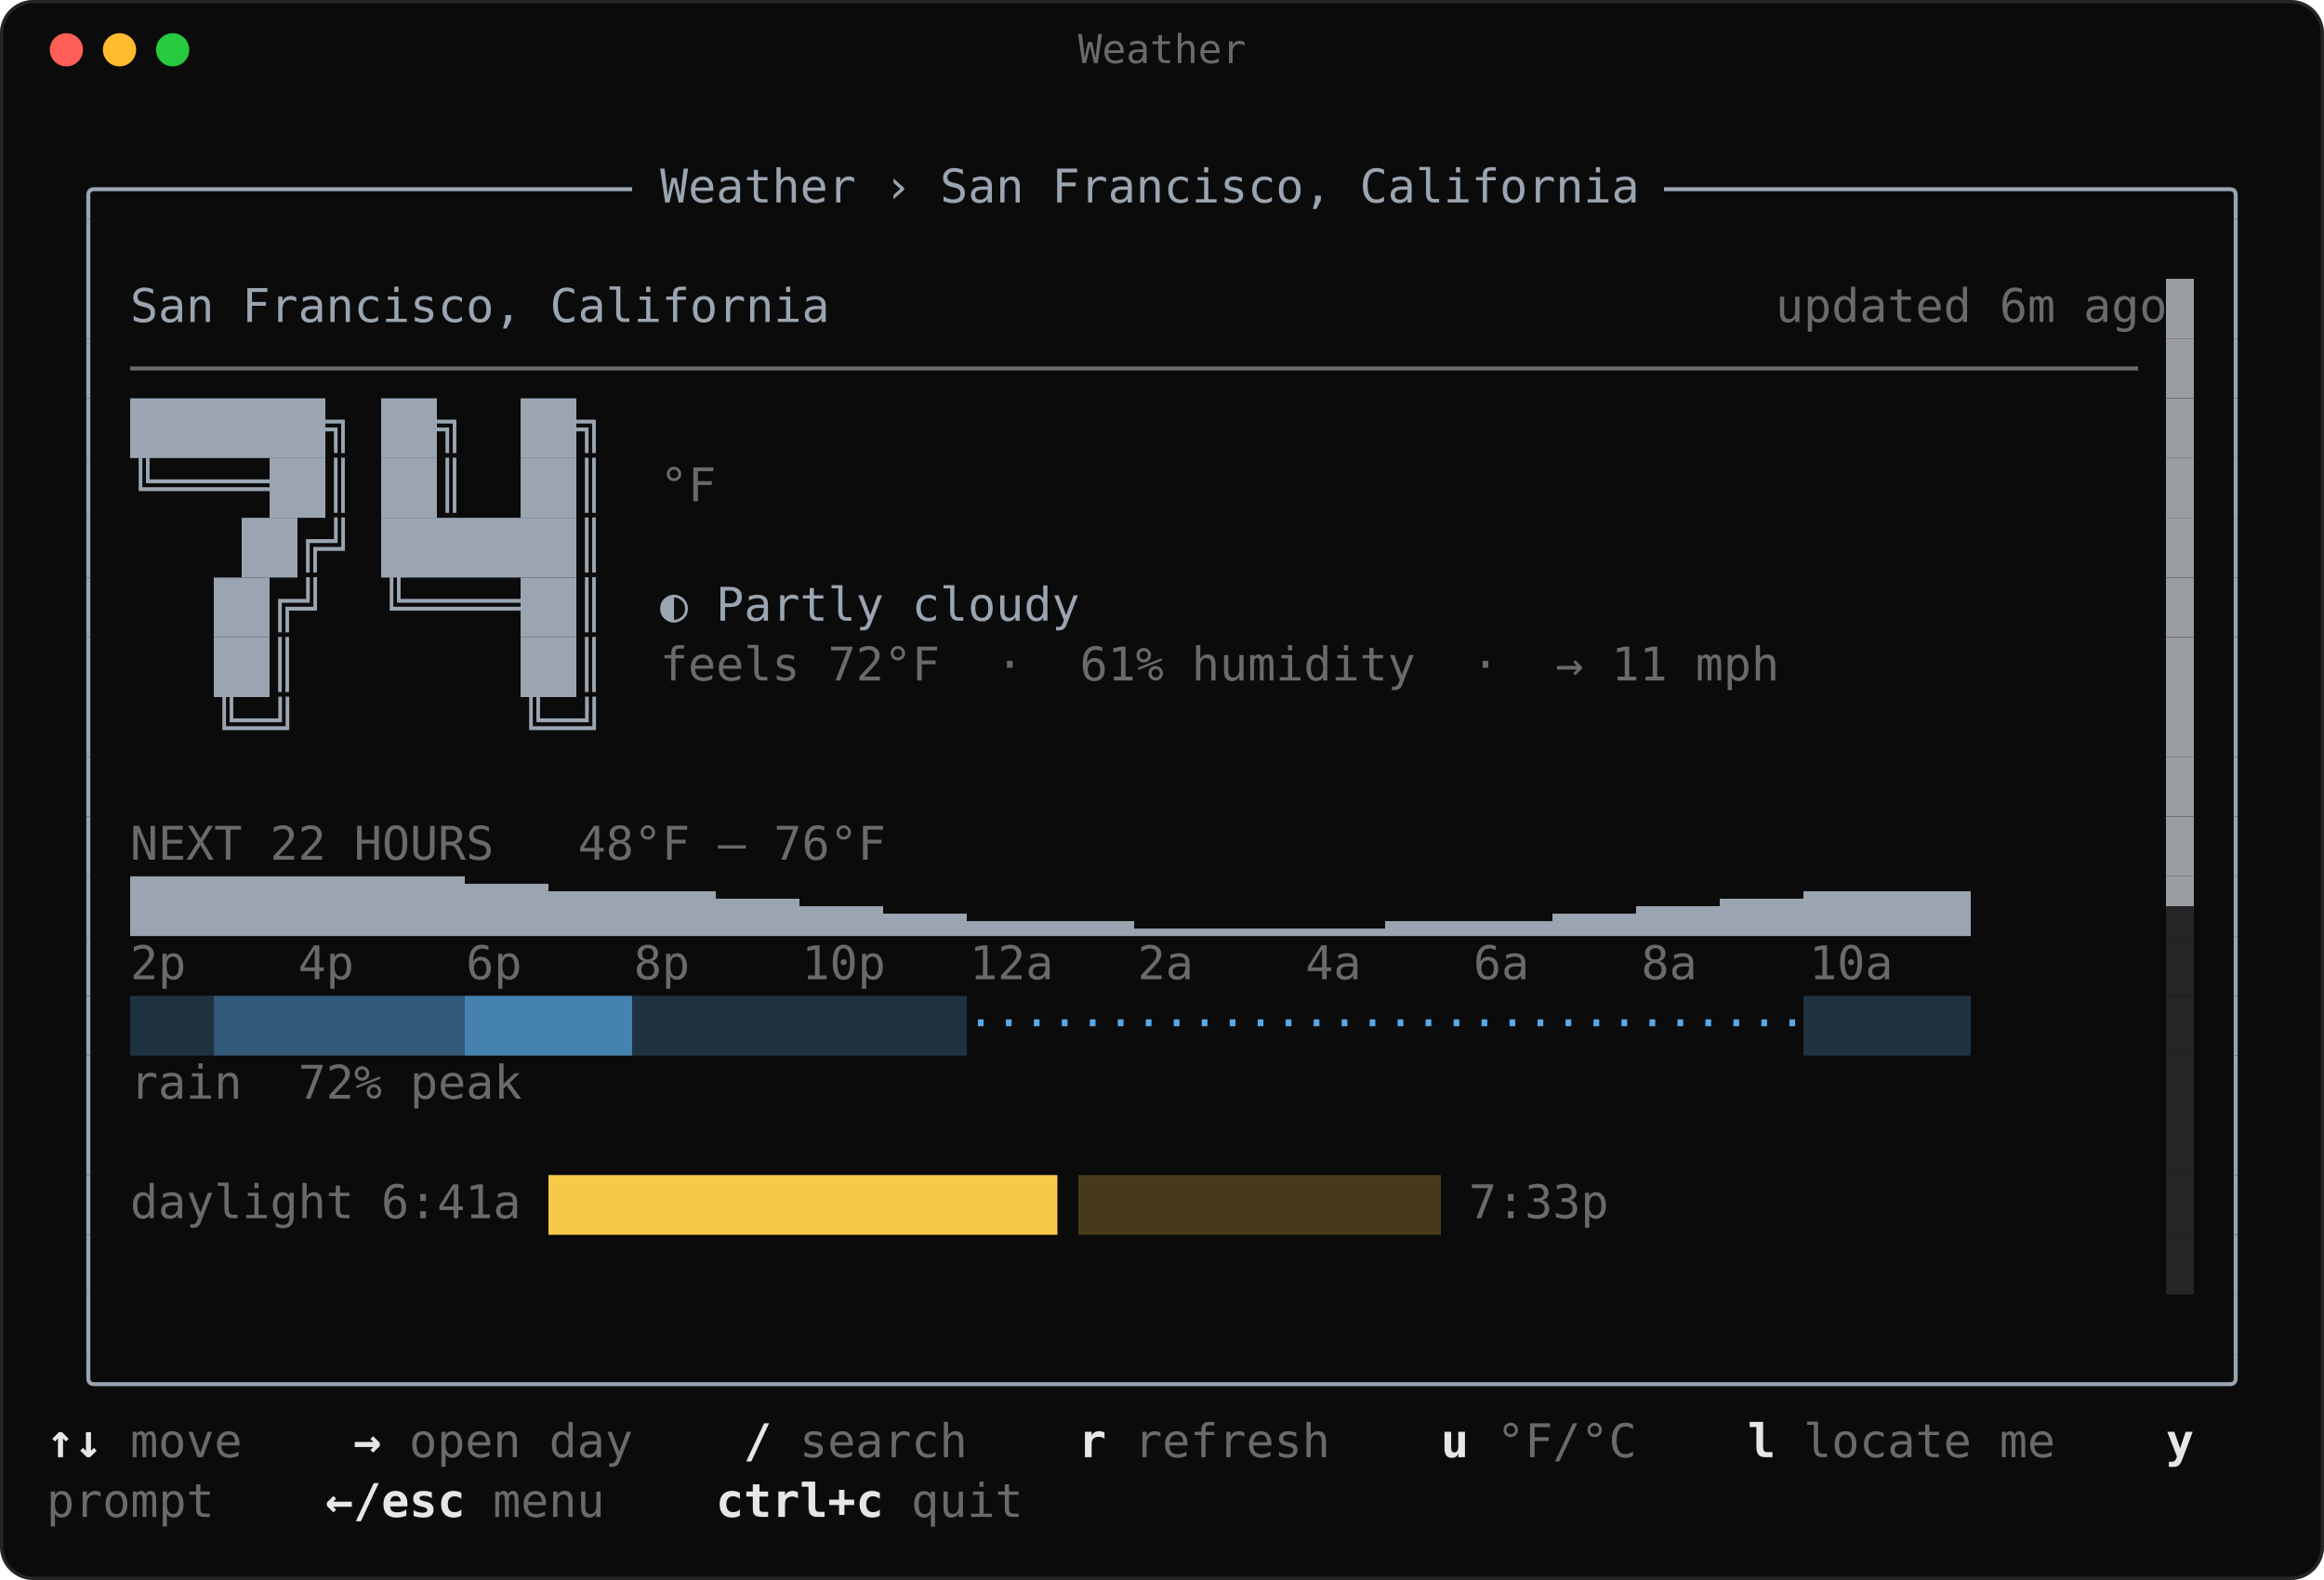
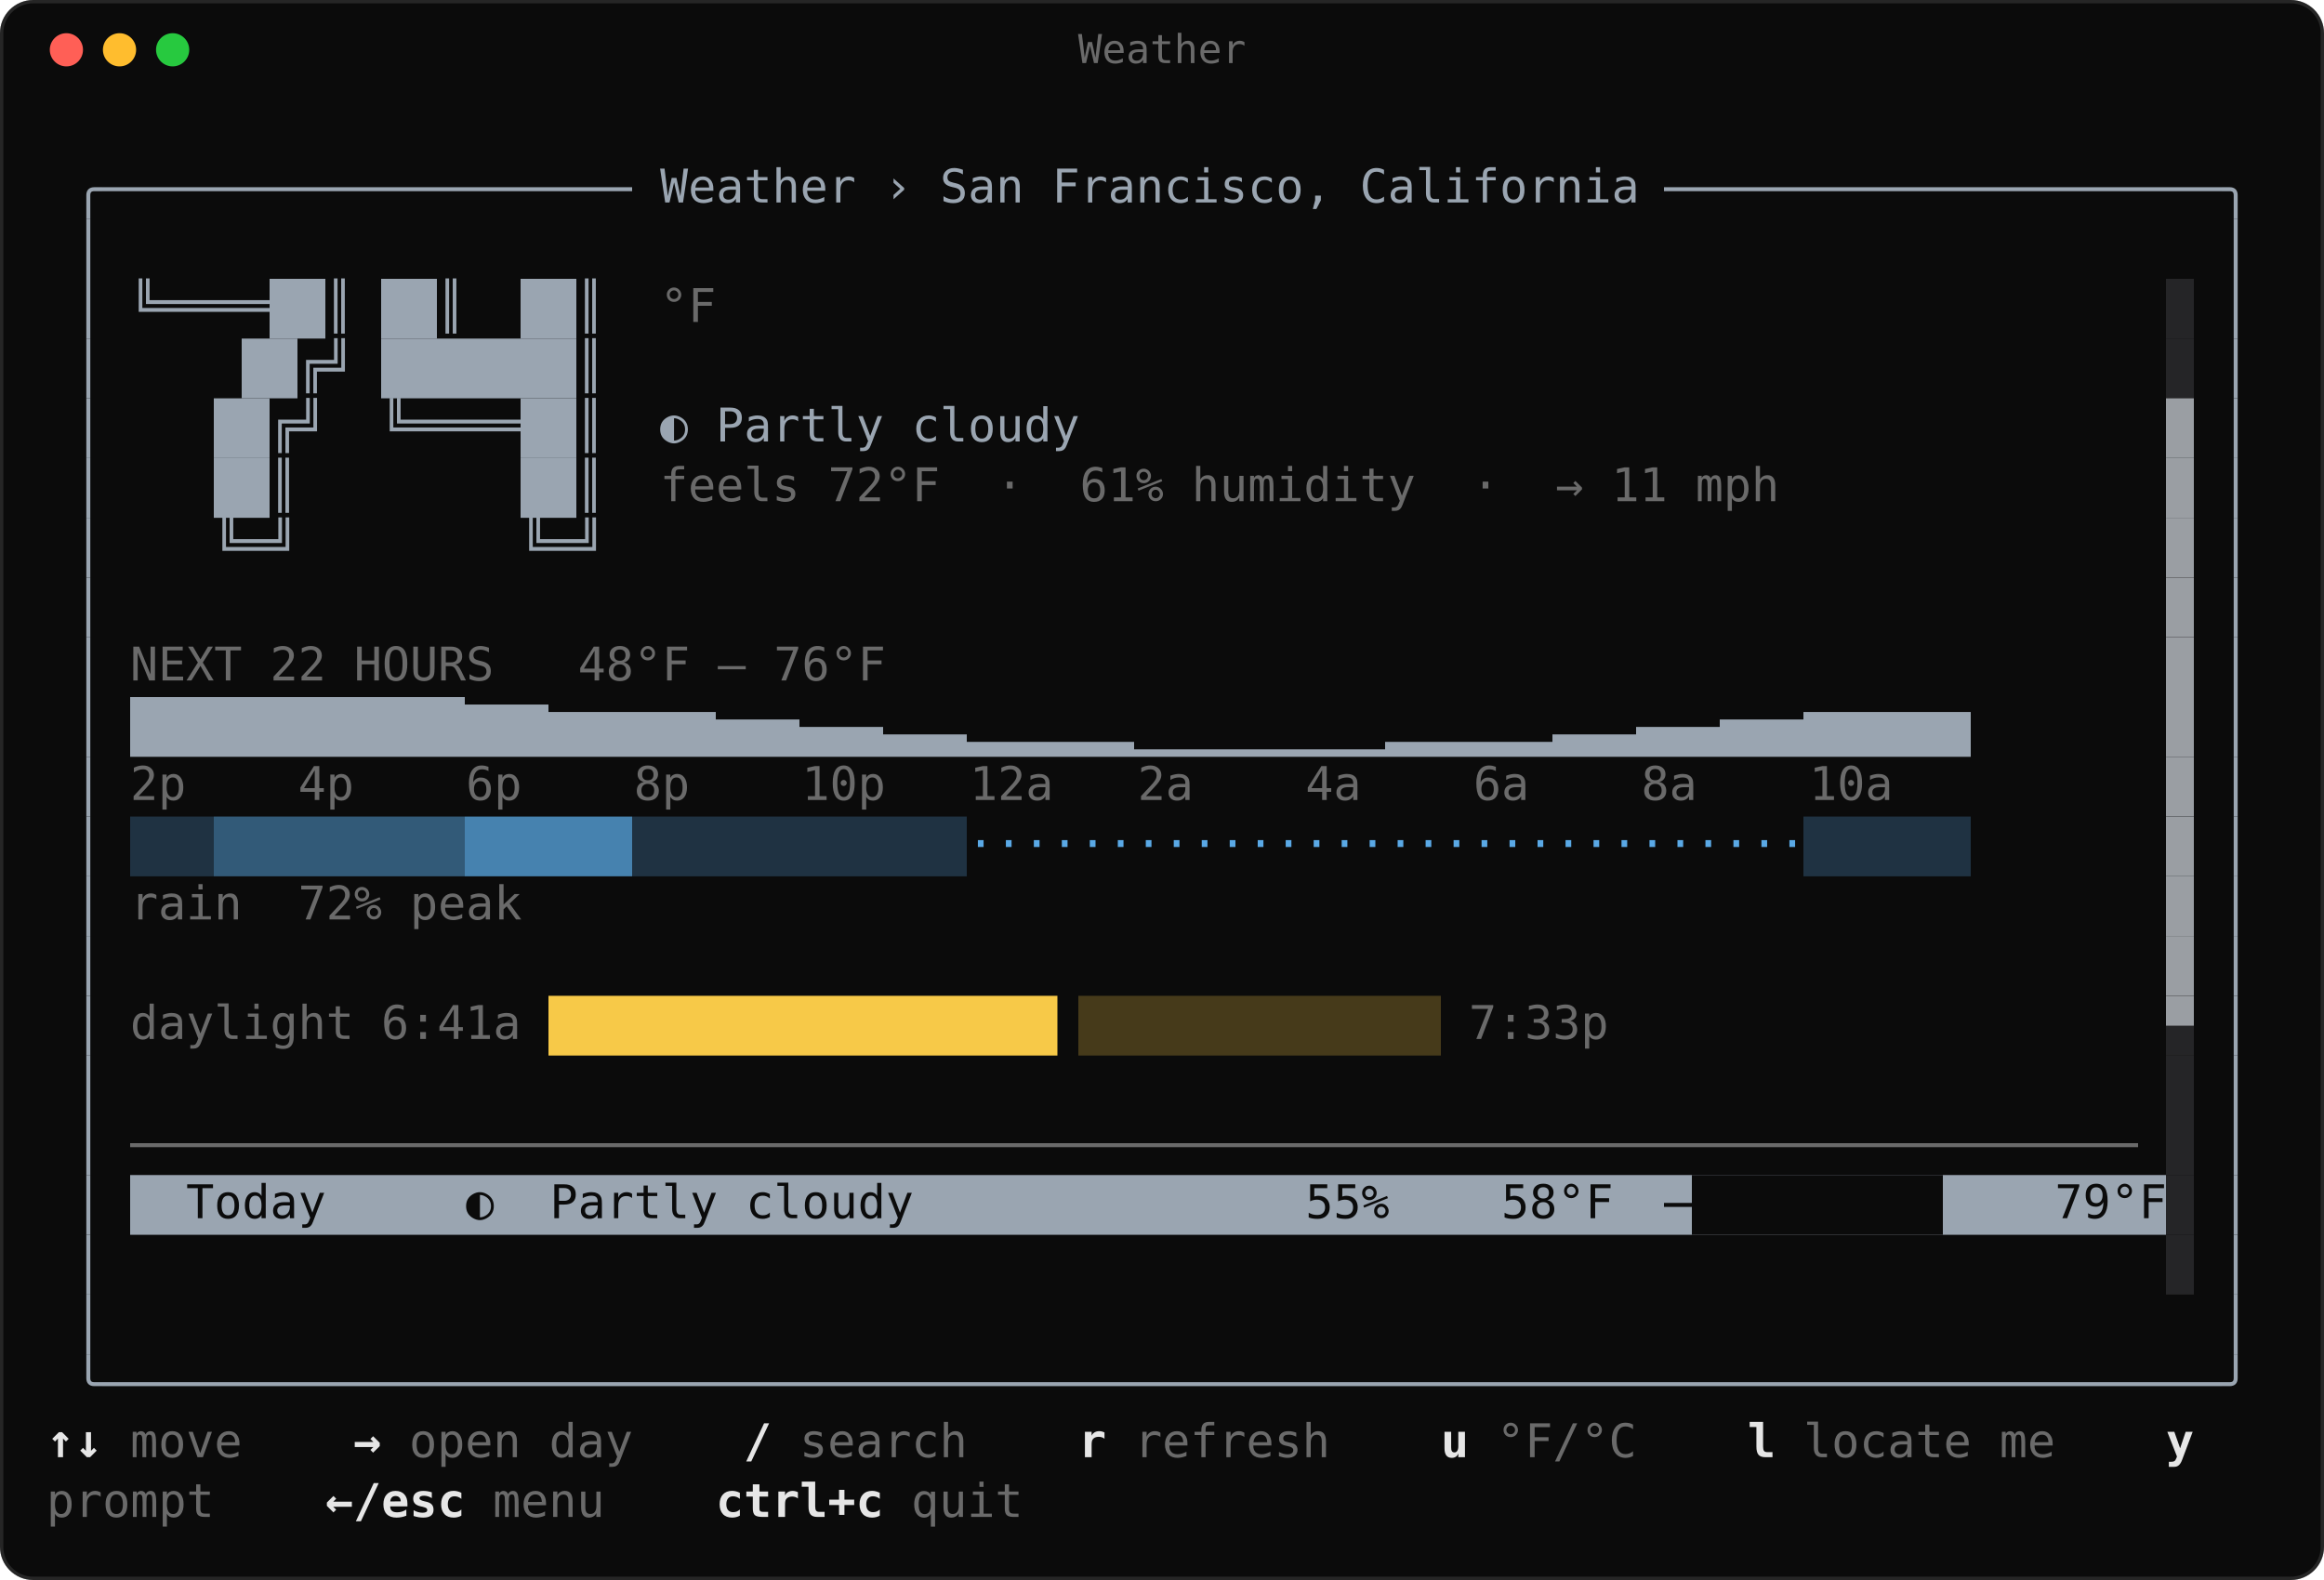
<svg xmlns="http://www.w3.org/2000/svg" width="700" height="476" viewBox="0 0 700 476" font-family="ui-monospace,'SF Mono',SFMono-Regular,Menlo,Consolas,'DejaVu Sans Mono','Liberation Mono',monospace" font-size="14">
  <rect width="700" height="476" rx="10" fill="#0b0b0b" />
  <rect x="0.5" y="0.5" width="699" height="475" rx="9.5" fill="none" stroke="#5a5a5a" stroke-opacity="0.35" />
  <circle cx="20" cy="15" r="5" fill="#ff5f56" />
  <circle cx="36" cy="15" r="5" fill="#ffbd2e" />
  <circle cx="52" cy="15" r="5" fill="#27c93f" />
  <text x="350" y="19" fill="#6a6a6a" font-size="12" text-anchor="middle">Weather</text>
  <path d="M30.8 57H28.4M26.6 66V58.8M28.4 57Q26.6 57 26.6 58.8" stroke="#9aa5b1" stroke-width="1.2" fill="none" />
  <path d="M30.8 57H190.4" stroke="#9aa5b1" stroke-width="1.2" fill="none" />
  <text x="190.4" y="61" fill="#9aa5b1" textLength="310.8" lengthAdjust="spacingAndGlyphs" xml:space="preserve"> Weather › San Francisco, California </text>
  <path d="M501.2 57H669.2" stroke="#9aa5b1" stroke-width="1.2" fill="none" />
  <path d="M669.2 57H671.6M673.4 66V58.8M671.6 57Q673.4 57 673.4 58.8" stroke="#9aa5b1" stroke-width="1.2" fill="none" />
  <path d="M26.6 66V84" stroke="#9aa5b1" stroke-width="1.2" fill="none" />
  <path d="M673.4 66V84" stroke="#9aa5b1" stroke-width="1.2" fill="none" />
  <path d="M26.6 84V102" stroke="#9aa5b1" stroke-width="1.2" fill="none" />
-   <text x="39.2" y="97" fill="#9aa5b1" textLength="210" lengthAdjust="spacingAndGlyphs" xml:space="preserve">San Francisco, California</text>
-   <text x="534.8" y="97" fill="#6a6a6a" textLength="117.6" lengthAdjust="spacingAndGlyphs" xml:space="preserve">updated 6m ago</text>
+   <text x="39.2" y="97" fill="#9aa5b1" textLength="42" lengthAdjust="spacingAndGlyphs" xml:space="preserve">╚════</text>
+   <rect x="81.2" y="84" width="16.8" height="18" fill="#9aa5b1" />
+   <text x="98" y="97" fill="#9aa5b1" textLength="8.4" lengthAdjust="spacingAndGlyphs" xml:space="preserve">║</text>
+   <rect x="114.8" y="84" width="16.8" height="18" fill="#9aa5b1" />
+   <text x="131.6" y="97" fill="#9aa5b1" textLength="8.4" lengthAdjust="spacingAndGlyphs" xml:space="preserve">║</text>
+   <rect x="156.8" y="84" width="16.8" height="18" fill="#9aa5b1" />
+   <text x="173.6" y="97" fill="#9aa5b1" textLength="8.4" lengthAdjust="spacingAndGlyphs" xml:space="preserve">║</text>
+   <text x="198.8" y="97" fill="#6a6a6a" textLength="16.8" lengthAdjust="spacingAndGlyphs" xml:space="preserve">°F</text>
  <rect x="652.4" y="84" width="8.4" height="18" fill="#252527" />
-   <rect x="652.4" y="84" width="8.4" height="18" fill="#9a9ea3" />
  <path d="M673.4 84V102" stroke="#9aa5b1" stroke-width="1.2" fill="none" />
  <path d="M26.6 102V120" stroke="#9aa5b1" stroke-width="1.2" fill="none" />
-   <path d="M39.2 111H644" stroke="#6a6a6a" stroke-width="1.2" fill="none" />
+   <rect x="72.8" y="102" width="16.8" height="18" fill="#9aa5b1" />
+   <text x="89.6" y="115" fill="#9aa5b1" textLength="16.8" lengthAdjust="spacingAndGlyphs" xml:space="preserve">╔╝</text>
+   <rect x="114.8" y="102" width="58.8" height="18" fill="#9aa5b1" />
+   <text x="173.6" y="115" fill="#9aa5b1" textLength="8.4" lengthAdjust="spacingAndGlyphs" xml:space="preserve">║</text>
  <rect x="652.4" y="102" width="8.4" height="18" fill="#252527" />
-   <rect x="652.4" y="102" width="8.4" height="18" fill="#9a9ea3" />
  <path d="M673.4 102V120" stroke="#9aa5b1" stroke-width="1.2" fill="none" />
  <path d="M26.6 120V138" stroke="#9aa5b1" stroke-width="1.2" fill="none" />
-   <rect x="39.2" y="120" width="58.8" height="18" fill="#9aa5b1" />
-   <text x="98" y="133" fill="#9aa5b1" textLength="8.4" lengthAdjust="spacingAndGlyphs" xml:space="preserve">╗</text>
-   <rect x="114.8" y="120" width="16.8" height="18" fill="#9aa5b1" />
-   <text x="131.6" y="133" fill="#9aa5b1" textLength="8.4" lengthAdjust="spacingAndGlyphs" xml:space="preserve">╗</text>
+   <rect x="64.4" y="120" width="16.8" height="18" fill="#9aa5b1" />
+   <text x="81.2" y="133" fill="#9aa5b1" textLength="16.8" lengthAdjust="spacingAndGlyphs" xml:space="preserve">╔╝</text>
+   <text x="114.8" y="133" fill="#9aa5b1" textLength="42" lengthAdjust="spacingAndGlyphs" xml:space="preserve">╚════</text>
  <rect x="156.8" y="120" width="16.8" height="18" fill="#9aa5b1" />
-   <text x="173.6" y="133" fill="#9aa5b1" textLength="8.4" lengthAdjust="spacingAndGlyphs" xml:space="preserve">╗</text>
+   <text x="173.6" y="133" fill="#9aa5b1" textLength="8.4" lengthAdjust="spacingAndGlyphs" xml:space="preserve">║</text>
+   <text x="198.8" y="133" fill="#9aa5b1" textLength="126" lengthAdjust="spacingAndGlyphs" xml:space="preserve">◐ Partly cloudy</text>
  <rect x="652.4" y="120" width="8.4" height="18" fill="#252527" />
  <rect x="652.4" y="120" width="8.4" height="18" fill="#9a9ea3" />
  <path d="M673.4 120V138" stroke="#9aa5b1" stroke-width="1.2" fill="none" />
  <path d="M26.6 138V156" stroke="#9aa5b1" stroke-width="1.2" fill="none" />
-   <text x="39.2" y="151" fill="#9aa5b1" textLength="42" lengthAdjust="spacingAndGlyphs" xml:space="preserve">╚════</text>
-   <rect x="81.2" y="138" width="16.8" height="18" fill="#9aa5b1" />
-   <text x="98" y="151" fill="#9aa5b1" textLength="8.4" lengthAdjust="spacingAndGlyphs" xml:space="preserve">║</text>
-   <rect x="114.8" y="138" width="16.8" height="18" fill="#9aa5b1" />
-   <text x="131.6" y="151" fill="#9aa5b1" textLength="8.4" lengthAdjust="spacingAndGlyphs" xml:space="preserve">║</text>
+   <rect x="64.4" y="138" width="16.8" height="18" fill="#9aa5b1" />
+   <text x="81.2" y="151" fill="#9aa5b1" textLength="8.4" lengthAdjust="spacingAndGlyphs" xml:space="preserve">║</text>
  <rect x="156.8" y="138" width="16.8" height="18" fill="#9aa5b1" />
  <text x="173.6" y="151" fill="#9aa5b1" textLength="8.4" lengthAdjust="spacingAndGlyphs" xml:space="preserve">║</text>
-   <text x="198.8" y="151" fill="#6a6a6a" textLength="16.8" lengthAdjust="spacingAndGlyphs" xml:space="preserve">°F</text>
+   <text x="198.8" y="151" fill="#6a6a6a" textLength="336" lengthAdjust="spacingAndGlyphs" xml:space="preserve">feels 72°F  ·  61% humidity  ·  → 11 mph</text>
  <rect x="652.4" y="138" width="8.4" height="18" fill="#252527" />
  <rect x="652.4" y="138" width="8.4" height="18" fill="#9a9ea3" />
  <path d="M673.4 138V156" stroke="#9aa5b1" stroke-width="1.2" fill="none" />
  <path d="M26.6 156V174" stroke="#9aa5b1" stroke-width="1.2" fill="none" />
-   <rect x="72.8" y="156" width="16.8" height="18" fill="#9aa5b1" />
-   <text x="89.6" y="169" fill="#9aa5b1" textLength="16.8" lengthAdjust="spacingAndGlyphs" xml:space="preserve">╔╝</text>
-   <rect x="114.8" y="156" width="58.8" height="18" fill="#9aa5b1" />
-   <text x="173.6" y="169" fill="#9aa5b1" textLength="8.4" lengthAdjust="spacingAndGlyphs" xml:space="preserve">║</text>
+   <text x="64.4" y="169" fill="#9aa5b1" textLength="25.2" lengthAdjust="spacingAndGlyphs" xml:space="preserve">╚═╝</text>
+   <text x="156.8" y="169" fill="#9aa5b1" textLength="25.2" lengthAdjust="spacingAndGlyphs" xml:space="preserve">╚═╝</text>
  <rect x="652.4" y="156" width="8.4" height="18" fill="#252527" />
  <rect x="652.4" y="156" width="8.4" height="18" fill="#9a9ea3" />
  <path d="M673.4 156V174" stroke="#9aa5b1" stroke-width="1.2" fill="none" />
  <path d="M26.6 174V192" stroke="#9aa5b1" stroke-width="1.2" fill="none" />
-   <rect x="64.4" y="174" width="16.8" height="18" fill="#9aa5b1" />
-   <text x="81.2" y="187" fill="#9aa5b1" textLength="16.8" lengthAdjust="spacingAndGlyphs" xml:space="preserve">╔╝</text>
-   <text x="114.8" y="187" fill="#9aa5b1" textLength="42" lengthAdjust="spacingAndGlyphs" xml:space="preserve">╚════</text>
-   <rect x="156.8" y="174" width="16.8" height="18" fill="#9aa5b1" />
-   <text x="173.6" y="187" fill="#9aa5b1" textLength="8.4" lengthAdjust="spacingAndGlyphs" xml:space="preserve">║</text>
-   <text x="198.8" y="187" fill="#9aa5b1" textLength="126" lengthAdjust="spacingAndGlyphs" xml:space="preserve">◐ Partly cloudy</text>
  <rect x="652.4" y="174" width="8.4" height="18" fill="#252527" />
  <rect x="652.4" y="174" width="8.4" height="18" fill="#9a9ea3" />
  <path d="M673.4 174V192" stroke="#9aa5b1" stroke-width="1.2" fill="none" />
  <path d="M26.6 192V210" stroke="#9aa5b1" stroke-width="1.2" fill="none" />
-   <rect x="64.4" y="192" width="16.8" height="18" fill="#9aa5b1" />
-   <text x="81.2" y="205" fill="#9aa5b1" textLength="8.4" lengthAdjust="spacingAndGlyphs" xml:space="preserve">║</text>
-   <rect x="156.8" y="192" width="16.8" height="18" fill="#9aa5b1" />
-   <text x="173.6" y="205" fill="#9aa5b1" textLength="8.4" lengthAdjust="spacingAndGlyphs" xml:space="preserve">║</text>
-   <text x="198.8" y="205" fill="#6a6a6a" textLength="336" lengthAdjust="spacingAndGlyphs" xml:space="preserve">feels 72°F  ·  61% humidity  ·  → 11 mph</text>
+   <text x="39.2" y="205" fill="#6a6a6a" textLength="226.8" lengthAdjust="spacingAndGlyphs" xml:space="preserve">NEXT 22 HOURS   48°F – 76°F</text>
  <rect x="652.4" y="192" width="8.4" height="18" fill="#252527" />
  <rect x="652.4" y="192" width="8.4" height="18" fill="#9a9ea3" />
  <path d="M673.4 192V210" stroke="#9aa5b1" stroke-width="1.2" fill="none" />
  <path d="M26.6 210V228" stroke="#9aa5b1" stroke-width="1.2" fill="none" />
-   <text x="64.4" y="223" fill="#9aa5b1" textLength="25.2" lengthAdjust="spacingAndGlyphs" xml:space="preserve">╚═╝</text>
-   <text x="156.8" y="223" fill="#9aa5b1" textLength="25.2" lengthAdjust="spacingAndGlyphs" xml:space="preserve">╚═╝</text>
+   <rect x="39.2" y="210" width="100.8" height="18" fill="#9aa5b1" />
+   <rect x="140" y="212.25" width="25.2" height="15.75" fill="#9aa5b1" />
+   <rect x="165.2" y="214.5" width="50.4" height="13.5" fill="#9aa5b1" />
+   <rect x="215.6" y="216.75" width="25.2" height="11.25" fill="#9aa5b1" />
+   <rect x="240.8" y="219" width="25.2" height="9" fill="#9aa5b1" />
+   <rect x="266" y="221.25" width="25.2" height="6.75" fill="#9aa5b1" />
+   <rect x="291.2" y="223.5" width="50.4" height="4.5" fill="#9aa5b1" />
+   <rect x="341.6" y="225.75" width="75.6" height="2.25" fill="#9aa5b1" />
+   <rect x="417.2" y="223.5" width="50.4" height="4.5" fill="#9aa5b1" />
+   <rect x="467.6" y="221.25" width="25.2" height="6.75" fill="#9aa5b1" />
+   <rect x="492.8" y="219" width="25.2" height="9" fill="#9aa5b1" />
+   <rect x="518" y="216.75" width="25.2" height="11.25" fill="#9aa5b1" />
+   <rect x="543.2" y="214.5" width="50.4" height="13.5" fill="#9aa5b1" />
  <rect x="652.4" y="210" width="8.4" height="18" fill="#252527" />
  <rect x="652.4" y="210" width="8.4" height="18" fill="#9a9ea3" />
  <path d="M673.4 210V228" stroke="#9aa5b1" stroke-width="1.2" fill="none" />
  <path d="M26.6 228V246" stroke="#9aa5b1" stroke-width="1.2" fill="none" />
+   <text x="39.2" y="241" fill="#6a6a6a" textLength="554.4" lengthAdjust="spacingAndGlyphs" xml:space="preserve">2p    4p    6p    8p    10p   12a   2a    4a    6a    8a    10a   </text>
  <rect x="652.4" y="228" width="8.4" height="18" fill="#252527" />
  <rect x="652.4" y="228" width="8.4" height="18" fill="#9a9ea3" />
  <path d="M673.4 228V246" stroke="#9aa5b1" stroke-width="1.2" fill="none" />
  <path d="M26.6 246V264" stroke="#9aa5b1" stroke-width="1.2" fill="none" />
-   <text x="39.2" y="259" fill="#6a6a6a" textLength="226.8" lengthAdjust="spacingAndGlyphs" xml:space="preserve">NEXT 22 HOURS   48°F – 76°F</text>
+   <rect x="39.2" y="246" width="25.2" height="18" fill="#5aa9e6" opacity="0.25" />
+   <rect x="64.4" y="246" width="75.6" height="18" fill="#5aa9e6" opacity="0.5" />
+   <rect x="140" y="246" width="50.4" height="18" fill="#5aa9e6" opacity="0.75" />
+   <rect x="190.4" y="246" width="100.8" height="18" fill="#5aa9e6" opacity="0.25" />
+   <text x="291.2" y="259" fill="#5aa9e6" textLength="252" lengthAdjust="spacingAndGlyphs" xml:space="preserve">······························</text>
+   <rect x="543.2" y="246" width="50.4" height="18" fill="#5aa9e6" opacity="0.25" />
  <rect x="652.4" y="246" width="8.4" height="18" fill="#252527" />
  <rect x="652.4" y="246" width="8.4" height="18" fill="#9a9ea3" />
  <path d="M673.4 246V264" stroke="#9aa5b1" stroke-width="1.2" fill="none" />
  <path d="M26.6 264V282" stroke="#9aa5b1" stroke-width="1.2" fill="none" />
-   <rect x="39.2" y="264" width="100.8" height="18" fill="#9aa5b1" />
-   <rect x="140" y="266.25" width="25.2" height="15.75" fill="#9aa5b1" />
-   <rect x="165.2" y="268.5" width="50.4" height="13.5" fill="#9aa5b1" />
-   <rect x="215.6" y="270.75" width="25.2" height="11.25" fill="#9aa5b1" />
-   <rect x="240.8" y="273" width="25.2" height="9" fill="#9aa5b1" />
-   <rect x="266" y="275.25" width="25.2" height="6.75" fill="#9aa5b1" />
-   <rect x="291.2" y="277.5" width="50.4" height="4.5" fill="#9aa5b1" />
-   <rect x="341.6" y="279.75" width="75.6" height="2.25" fill="#9aa5b1" />
-   <rect x="417.2" y="277.5" width="50.4" height="4.5" fill="#9aa5b1" />
-   <rect x="467.6" y="275.25" width="25.2" height="6.75" fill="#9aa5b1" />
-   <rect x="492.8" y="273" width="25.2" height="9" fill="#9aa5b1" />
-   <rect x="518" y="270.75" width="25.2" height="11.25" fill="#9aa5b1" />
-   <rect x="543.2" y="268.5" width="50.4" height="13.5" fill="#9aa5b1" />
+   <text x="39.2" y="277" fill="#6a6a6a" textLength="117.6" lengthAdjust="spacingAndGlyphs" xml:space="preserve">rain  72% peak</text>
  <rect x="652.4" y="264" width="8.4" height="18" fill="#252527" />
-   <rect x="652.4" y="264" width="8.4" height="9" fill="#9a9ea3" />
+   <rect x="652.4" y="264" width="8.4" height="18" fill="#9a9ea3" />
  <path d="M673.4 264V282" stroke="#9aa5b1" stroke-width="1.2" fill="none" />
  <path d="M26.6 282V300" stroke="#9aa5b1" stroke-width="1.2" fill="none" />
-   <text x="39.2" y="295" fill="#6a6a6a" textLength="554.4" lengthAdjust="spacingAndGlyphs" xml:space="preserve">2p    4p    6p    8p    10p   12a   2a    4a    6a    8a    10a   </text>
  <rect x="652.4" y="282" width="8.4" height="18" fill="#252527" />
+   <rect x="652.4" y="282" width="8.4" height="18" fill="#9a9ea3" />
  <path d="M673.4 282V300" stroke="#9aa5b1" stroke-width="1.2" fill="none" />
  <path d="M26.6 300V318" stroke="#9aa5b1" stroke-width="1.2" fill="none" />
-   <rect x="39.2" y="300" width="25.2" height="18" fill="#5aa9e6" opacity="0.25" />
-   <rect x="64.4" y="300" width="75.6" height="18" fill="#5aa9e6" opacity="0.5" />
-   <rect x="140" y="300" width="50.4" height="18" fill="#5aa9e6" opacity="0.75" />
-   <rect x="190.4" y="300" width="100.8" height="18" fill="#5aa9e6" opacity="0.25" />
-   <text x="291.2" y="313" fill="#5aa9e6" textLength="252" lengthAdjust="spacingAndGlyphs" xml:space="preserve">······························</text>
-   <rect x="543.2" y="300" width="50.4" height="18" fill="#5aa9e6" opacity="0.25" />
+   <text x="39.2" y="313" fill="#6a6a6a" textLength="67.2" lengthAdjust="spacingAndGlyphs" xml:space="preserve">daylight</text>
+   <text x="114.8" y="313" fill="#6a6a6a" textLength="42" lengthAdjust="spacingAndGlyphs" xml:space="preserve">6:41a</text>
+   <rect x="165.2" y="300" width="151.2" height="18" fill="#f7c948" />
+   <rect x="316.4" y="300" width="2.1" height="18" fill="#f7c948" />
+   <rect x="324.8" y="300" width="109.2" height="18" fill="#f7c948" opacity="0.25" />
+   <text x="442.4" y="313" fill="#6a6a6a" textLength="42" lengthAdjust="spacingAndGlyphs" xml:space="preserve">7:33p</text>
  <rect x="652.4" y="300" width="8.4" height="18" fill="#252527" />
+   <rect x="652.4" y="300" width="8.4" height="9" fill="#9a9ea3" />
  <path d="M673.4 300V318" stroke="#9aa5b1" stroke-width="1.2" fill="none" />
  <path d="M26.6 318V336" stroke="#9aa5b1" stroke-width="1.2" fill="none" />
-   <text x="39.2" y="331" fill="#6a6a6a" textLength="117.6" lengthAdjust="spacingAndGlyphs" xml:space="preserve">rain  72% peak</text>
  <rect x="652.4" y="318" width="8.4" height="18" fill="#252527" />
  <path d="M673.4 318V336" stroke="#9aa5b1" stroke-width="1.2" fill="none" />
  <path d="M26.6 336V354" stroke="#9aa5b1" stroke-width="1.2" fill="none" />
+   <path d="M39.2 345H644" stroke="#6a6a6a" stroke-width="1.2" fill="none" />
  <rect x="652.4" y="336" width="8.4" height="18" fill="#252527" />
  <path d="M673.4 336V354" stroke="#9aa5b1" stroke-width="1.2" fill="none" />
  <path d="M26.6 354V372" stroke="#9aa5b1" stroke-width="1.2" fill="none" />
-   <text x="39.2" y="367" fill="#6a6a6a" textLength="67.2" lengthAdjust="spacingAndGlyphs" xml:space="preserve">daylight</text>
-   <text x="114.8" y="367" fill="#6a6a6a" textLength="42" lengthAdjust="spacingAndGlyphs" xml:space="preserve">6:41a</text>
-   <rect x="165.2" y="354" width="151.2" height="18" fill="#f7c948" />
-   <rect x="316.4" y="354" width="2.1" height="18" fill="#f7c948" />
-   <rect x="324.8" y="354" width="109.2" height="18" fill="#f7c948" opacity="0.25" />
-   <text x="442.4" y="367" fill="#6a6a6a" textLength="42" lengthAdjust="spacingAndGlyphs" xml:space="preserve">7:33p</text>
+   <rect x="39.2" y="354" width="613.2" height="18" fill="#9aa5b1" />
+   <text x="39.2" y="367" fill="#0b0b0b" textLength="462" lengthAdjust="spacingAndGlyphs" xml:space="preserve">  Today     ◐  Partly cloudy              55%    58°F  </text>
+   <path d="M501.2 363H509.6" stroke="#0b0b0b" stroke-width="1.2" fill="none" />
+   <rect x="509.6" y="354" width="75.6" height="18" fill="#0b0b0b" />
+   <text x="585.2" y="367" fill="#0b0b0b" textLength="67.2" lengthAdjust="spacingAndGlyphs" xml:space="preserve">    79°F</text>
  <rect x="652.4" y="354" width="8.4" height="18" fill="#252527" />
  <path d="M673.4 354V372" stroke="#9aa5b1" stroke-width="1.2" fill="none" />
  <path d="M26.6 372V390" stroke="#9aa5b1" stroke-width="1.2" fill="none" />
  <rect x="652.4" y="372" width="8.4" height="18" fill="#252527" />
  <path d="M673.4 372V390" stroke="#9aa5b1" stroke-width="1.2" fill="none" />
  <path d="M26.6 390V408" stroke="#9aa5b1" stroke-width="1.2" fill="none" />
  <path d="M673.4 390V408" stroke="#9aa5b1" stroke-width="1.2" fill="none" />
  <path d="M30.8 417H28.4M26.6 408V415.2M28.4 417Q26.6 417 26.6 415.2" stroke="#9aa5b1" stroke-width="1.2" fill="none" />
  <path d="M30.8 417H669.2" stroke="#9aa5b1" stroke-width="1.2" fill="none" />
  <path d="M669.2 417H671.6M673.4 408V415.2M671.6 417Q673.4 417 673.4 415.2" stroke="#9aa5b1" stroke-width="1.2" fill="none" />
  <text x="14" y="439" fill="#e6e6e6" textLength="16.8" lengthAdjust="spacingAndGlyphs" xml:space="preserve" font-weight="bold">↑↓</text>
  <text x="30.8" y="439" fill="#6a6a6a" textLength="75.6" lengthAdjust="spacingAndGlyphs" xml:space="preserve"> move    </text>
  <text x="106.4" y="439" fill="#e6e6e6" textLength="8.4" lengthAdjust="spacingAndGlyphs" xml:space="preserve" font-weight="bold">→</text>
  <text x="114.8" y="439" fill="#6a6a6a" textLength="109.2" lengthAdjust="spacingAndGlyphs" xml:space="preserve"> open day    </text>
  <text x="224" y="439" fill="#e6e6e6" textLength="8.4" lengthAdjust="spacingAndGlyphs" xml:space="preserve" font-weight="bold">/</text>
  <text x="232.4" y="439" fill="#6a6a6a" textLength="92.4" lengthAdjust="spacingAndGlyphs" xml:space="preserve"> search    </text>
  <text x="324.8" y="439" fill="#e6e6e6" textLength="8.4" lengthAdjust="spacingAndGlyphs" xml:space="preserve" font-weight="bold">r</text>
  <text x="333.2" y="439" fill="#6a6a6a" textLength="100.8" lengthAdjust="spacingAndGlyphs" xml:space="preserve"> refresh    </text>
  <text x="434" y="439" fill="#e6e6e6" textLength="8.4" lengthAdjust="spacingAndGlyphs" xml:space="preserve" font-weight="bold">u</text>
  <text x="442.4" y="439" fill="#6a6a6a" textLength="84" lengthAdjust="spacingAndGlyphs" xml:space="preserve"> °F/°C    </text>
  <text x="526.4" y="439" fill="#e6e6e6" textLength="8.4" lengthAdjust="spacingAndGlyphs" xml:space="preserve" font-weight="bold">l</text>
  <text x="534.8" y="439" fill="#6a6a6a" textLength="117.6" lengthAdjust="spacingAndGlyphs" xml:space="preserve"> locate me    </text>
  <text x="652.4" y="439" fill="#e6e6e6" textLength="8.4" lengthAdjust="spacingAndGlyphs" xml:space="preserve" font-weight="bold">y</text>
  <text x="14" y="457" fill="#6a6a6a" textLength="84" lengthAdjust="spacingAndGlyphs" xml:space="preserve">prompt    </text>
  <text x="98" y="457" fill="#e6e6e6" textLength="42" lengthAdjust="spacingAndGlyphs" xml:space="preserve" font-weight="bold">←/esc</text>
  <text x="140" y="457" fill="#6a6a6a" textLength="75.6" lengthAdjust="spacingAndGlyphs" xml:space="preserve"> menu    </text>
  <text x="215.6" y="457" fill="#e6e6e6" textLength="50.4" lengthAdjust="spacingAndGlyphs" xml:space="preserve" font-weight="bold">ctrl+c</text>
  <text x="266" y="457" fill="#6a6a6a" textLength="42" lengthAdjust="spacingAndGlyphs" xml:space="preserve"> quit</text>
</svg>
